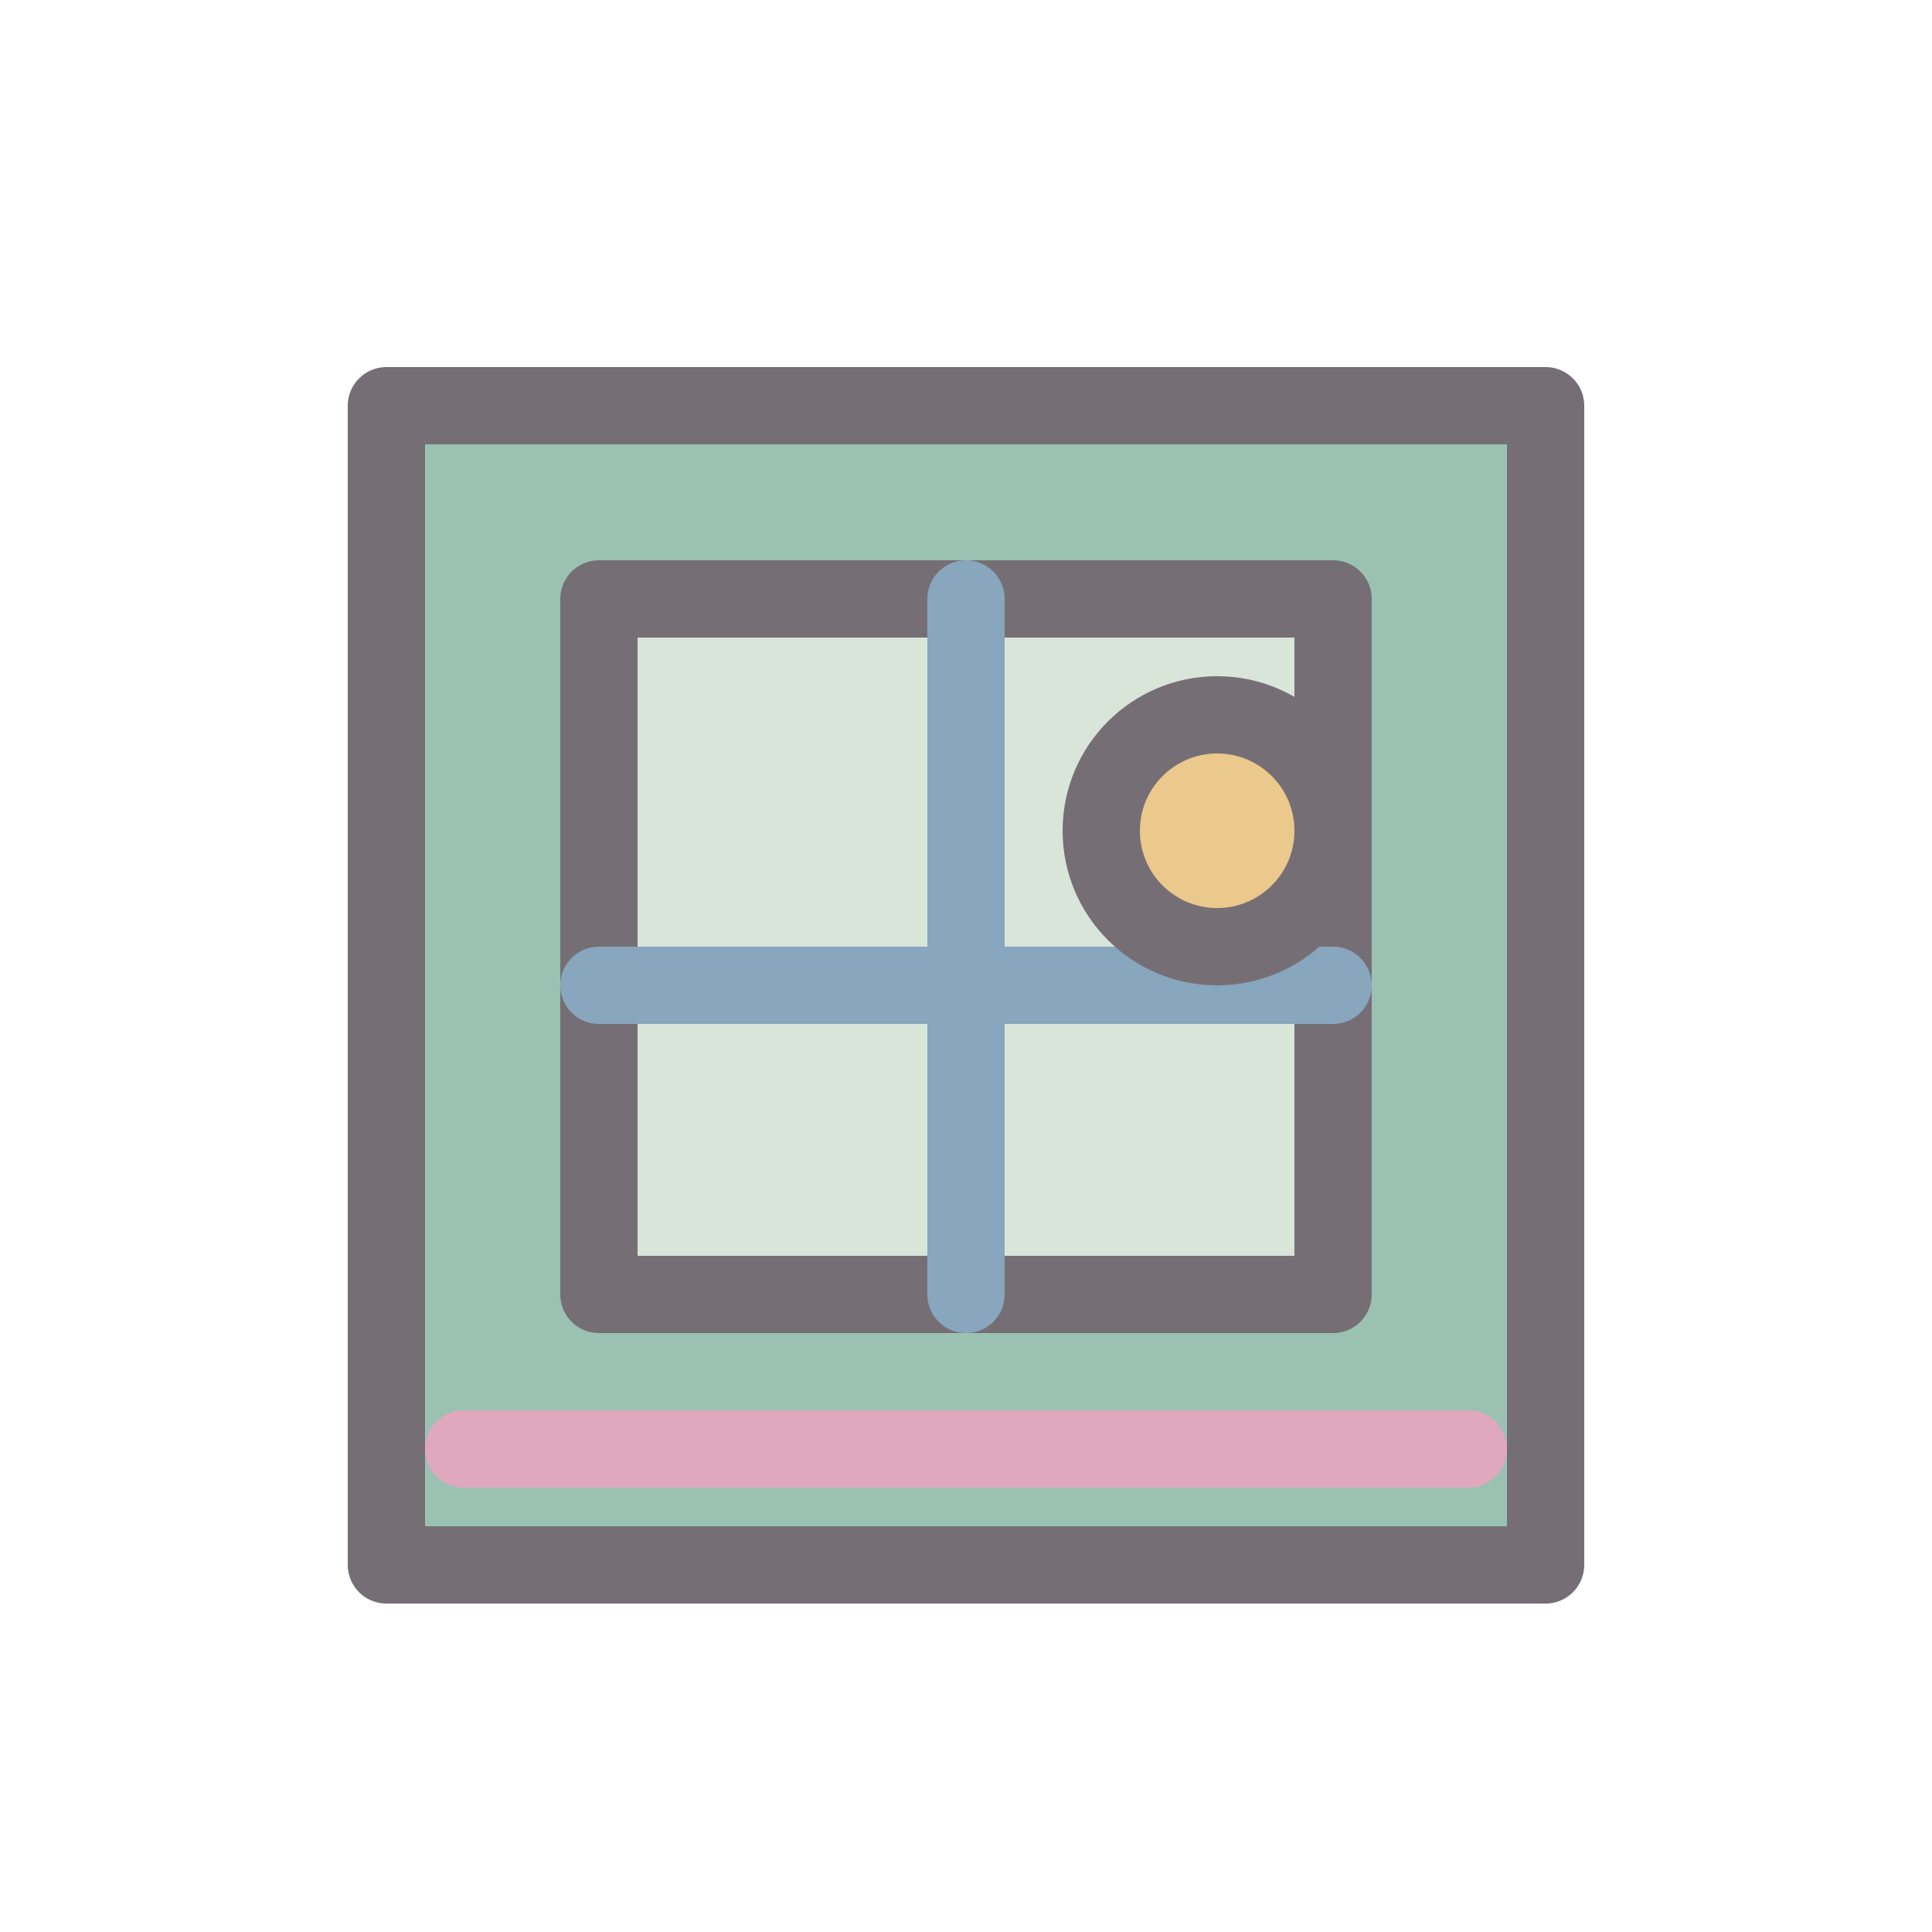
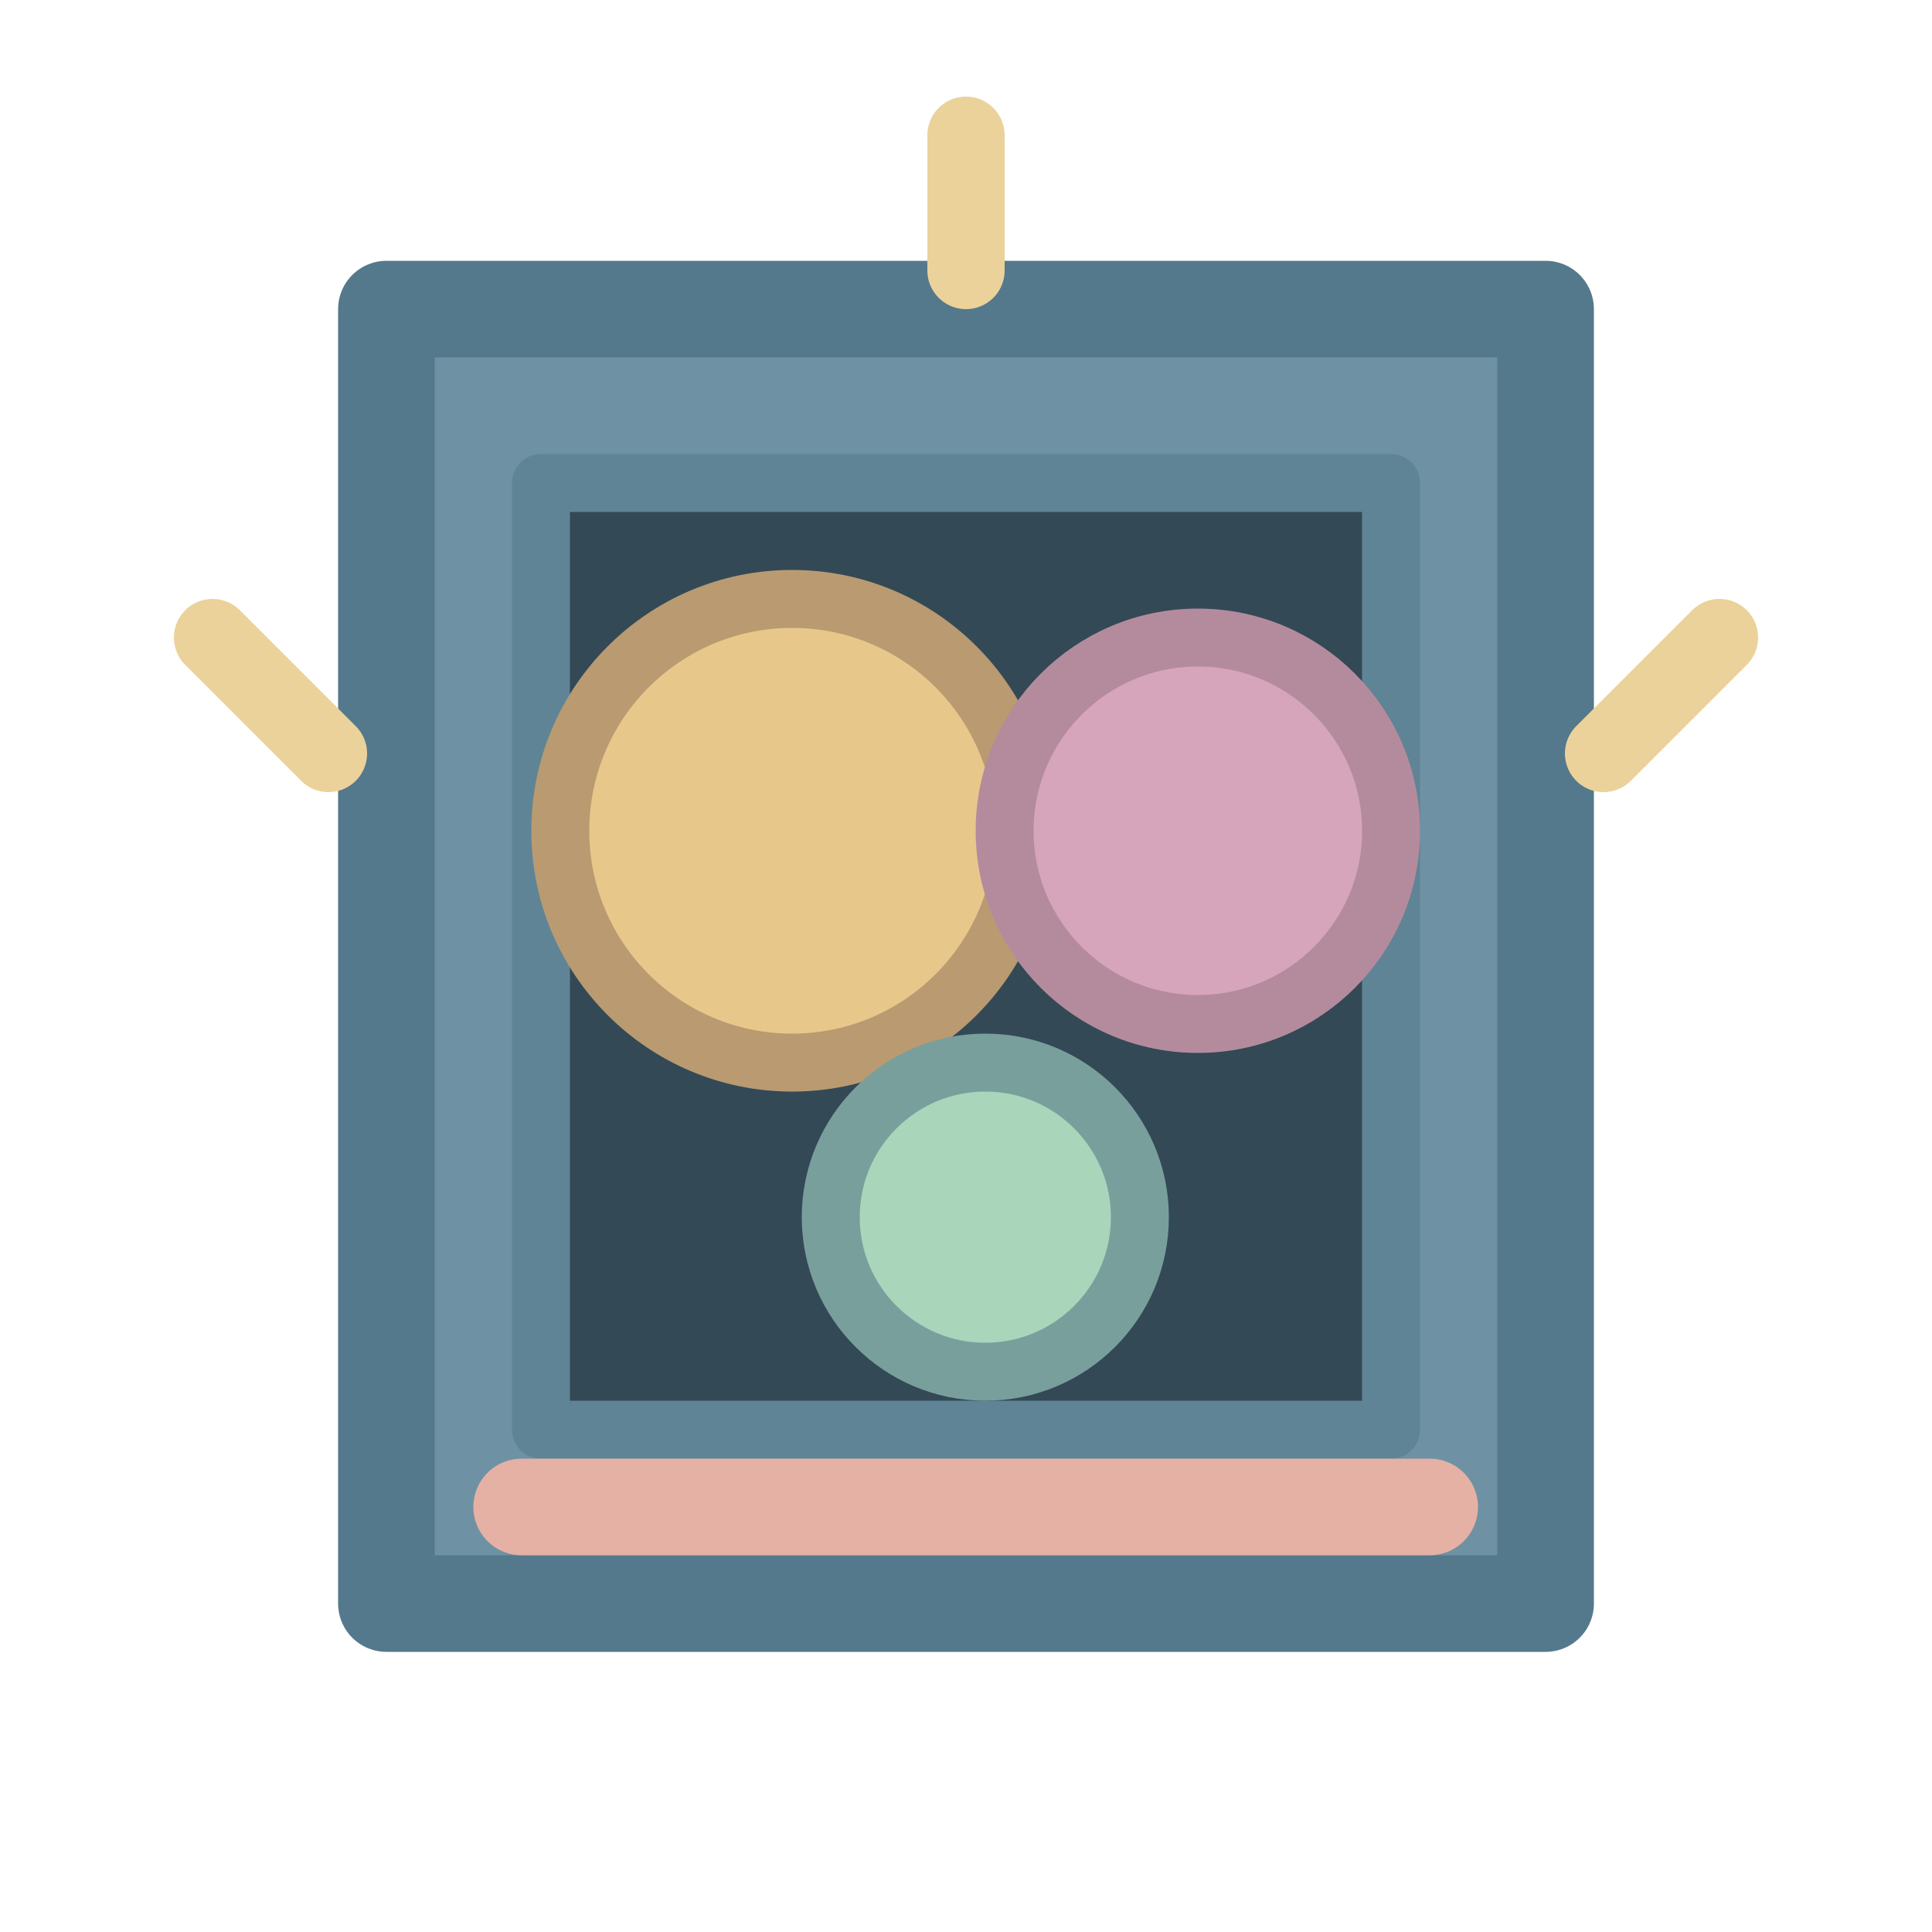
<svg xmlns="http://www.w3.org/2000/svg" viewBox="0 0 100 100">
-   <g stroke="#756F75" stroke-width="4" stroke-linecap="round" stroke-linejoin="round">
-     <path d="M20 21h60v60H20Z" fill="#9BC1B2" />
-     <path d="M31 31h38v36H31Z" fill="#D8E5D8" />
-     <path d="M31 51h38M50 31v36" stroke="#88A6BD" />
-     <path d="M24 75h52" stroke="#DFA8BC" />
-     <circle cx="63" cy="43" r="6" fill="#EBC88C" />
+   <g stroke-linecap="round" stroke-linejoin="round">
+     <path d="M20 16h60v67H20Z" fill="#6F91A4" stroke="#54798C" stroke-width="5" />
+     <path d="M28 25h44v49H28Z" fill="#334956" stroke="#5F8496" stroke-width="3" />
+     <circle cx="41" cy="43" r="12" fill="#E8C78A" stroke="#B99A71" stroke-width="3" />
+     <circle cx="62" cy="43" r="10" fill="#D7A5BB" stroke="#B48B9D" stroke-width="3" />
+     <circle cx="51" cy="63" r="8" fill="#A9D5BB" stroke="#799F9D" stroke-width="3" />
+     <path d="M27 78h47" stroke="#E5B1A5" stroke-width="5" />
+     <path d="M11 33l6 6m66 0 6-6M50 7v7" stroke="#EBD29A" stroke-width="4" />
  </g>
</svg>
